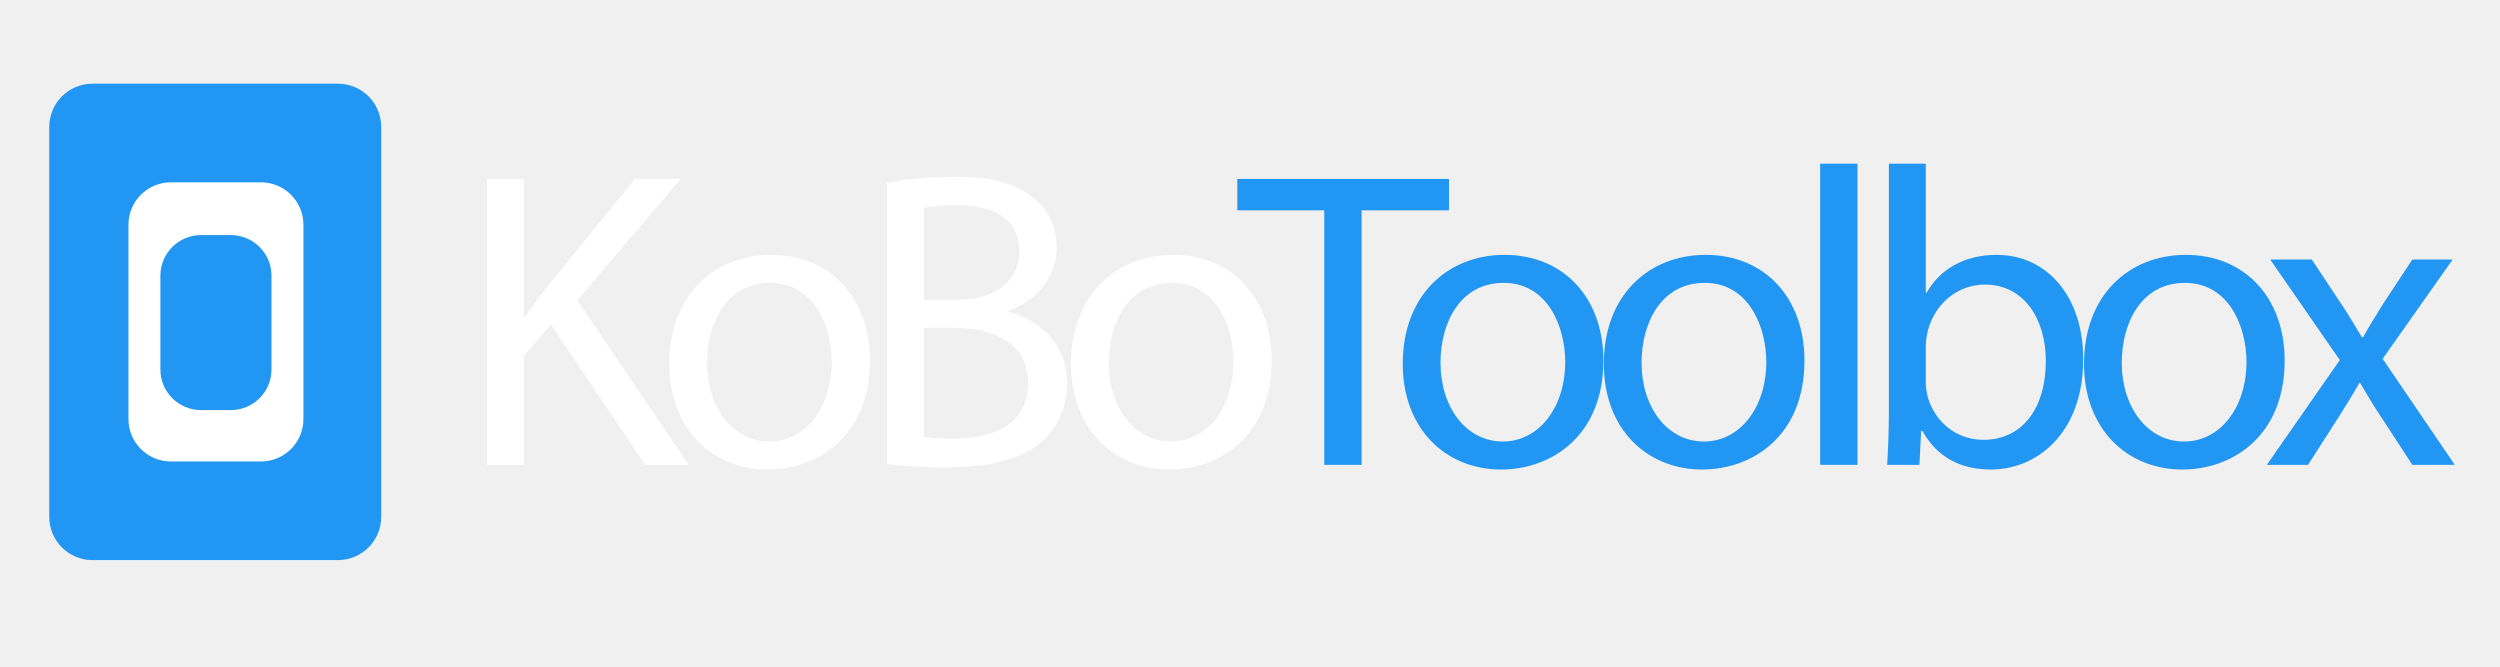
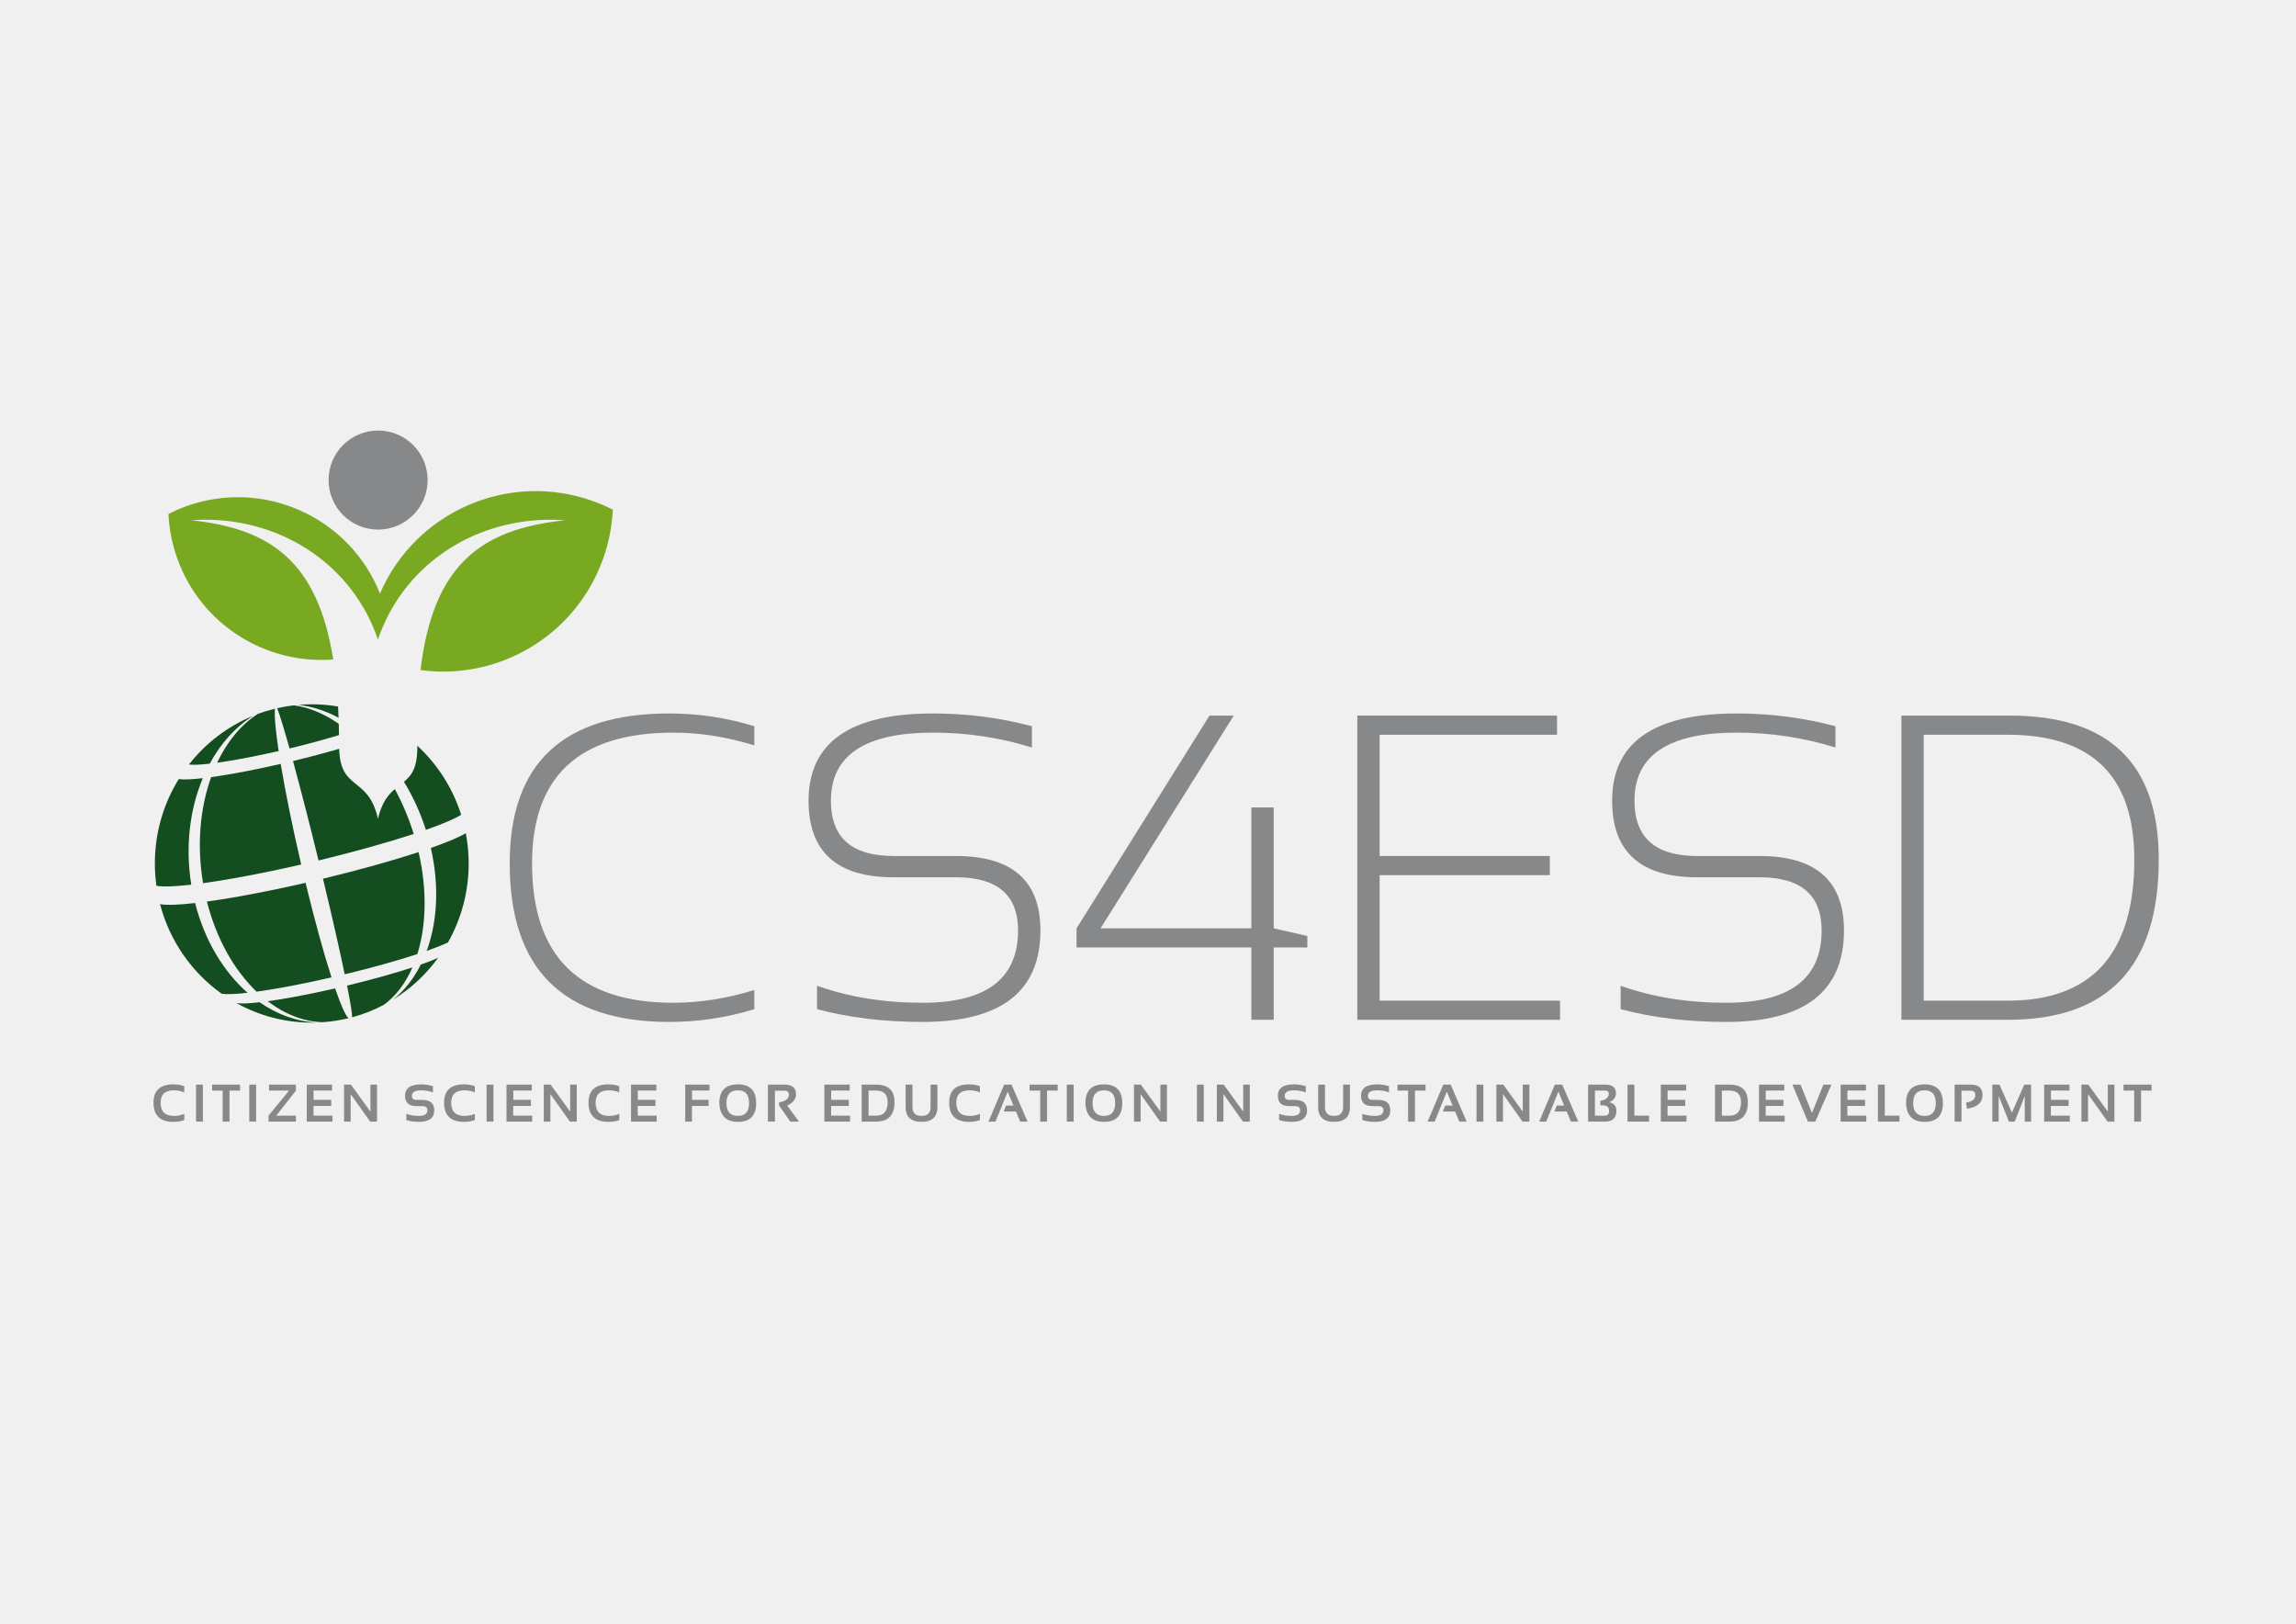
- <svg xmlns="http://www.w3.org/2000/svg" version="1.1" id="Layer_1" x="0px" y="0px" width="1200px" height="320px" viewBox="0 0 1200 320" enable-background="new 0 0 1200 320" xml:space="preserve">
+ <svg xmlns="http://www.w3.org/2000/svg" version="1.1" id="Layer_1" x="0px" y="0px" width="1190.55px" height="841.89px" viewBox="0 0 1190.55 841.89" enable-background="new 0 0 1190.55 841.89" xml:space="preserve">
+   <path fill="#87888A" d="M221.743,248.884c0,14.184-11.503,25.679-25.683,25.679c-14.185,0-25.68-11.495-25.68-25.679  c0-14.167,11.495-25.675,25.68-25.675C210.24,223.209,221.743,234.717,221.743,248.884z" />
  <g>
-     <path fill="#FFFFFF" d="M233.708,85.892h17.714v66.175h0.611c3.665-5.294,7.33-10.181,10.792-14.661l41.944-51.514h21.99   l-49.682,58.233l53.55,79.002h-20.972l-45.202-67.396l-13.031,15.068v52.328h-17.714V85.892z" />
-     <path fill="#FFFFFF" d="M417.572,173.038c0,36.446-25.248,52.329-49.071,52.329c-26.673,0-47.238-19.547-47.238-50.7   c0-32.985,21.583-52.329,48.867-52.329C398.432,122.338,417.572,142.903,417.572,173.038z M339.384,174.057   c0,21.582,12.42,37.871,29.931,37.871c17.104,0,29.931-16.085,29.931-38.279c0-16.695-8.348-37.872-29.524-37.872   S339.384,155.324,339.384,174.057z" />
-     <path fill="#FFFFFF" d="M425.718,87.724c7.737-1.629,19.954-2.851,32.375-2.851c17.714,0,29.117,3.054,37.668,9.977   c7.126,5.294,11.402,13.438,11.402,24.23c0,13.235-8.755,24.841-23.212,30.135v0.407c13.031,3.258,28.302,14.049,28.302,34.411   c0,11.81-4.683,20.769-11.606,27.488c-9.57,8.755-25.044,12.827-47.442,12.827c-12.217,0-21.583-0.814-27.488-1.629V87.724z    M443.433,143.921h16.085c18.732,0,29.728-9.773,29.728-23.008c0-16.085-12.217-22.397-30.135-22.397   c-8.145,0-12.828,0.611-15.678,1.222V143.921z M443.433,209.688c3.461,0.61,8.552,0.814,14.864,0.814   c18.325,0,35.225-6.72,35.225-26.673c0-18.732-16.085-26.471-35.429-26.471h-14.66V209.688z" />
-     <path fill="#FFFFFF" d="M610.396,173.038c0,36.446-25.248,52.329-49.071,52.329c-26.673,0-47.238-19.547-47.238-50.7   c0-32.985,21.583-52.329,48.867-52.329C591.256,122.338,610.396,142.903,610.396,173.038z M532.208,174.057   c0,21.582,12.42,37.871,29.931,37.871c17.104,0,29.931-16.085,29.931-38.279c0-16.695-8.348-37.872-29.524-37.872   S532.208,155.324,532.208,174.057z" />
+     <path fill="#87888A" d="M391.138,523.199c-14.338,4.412-29.044,6.617-44.116,6.617c-55.146,0-82.718-27.388-82.718-82.166   c0-51.837,27.573-77.755,82.718-77.755c15.072,0,29.778,2.206,44.116,6.618v9.926c-14.338-4.412-28.309-6.617-41.91-6.617   c-48.897,0-73.344,22.609-73.344,67.829c0,48.16,24.447,72.24,73.344,72.24c13.602,0,27.572-2.206,41.91-6.617V523.199z" />
+     <path fill="#87888A" d="M423.674,523.199v-12.132c16.544,5.883,34.778,8.823,54.705,8.823c33.013,0,49.521-12.499,49.521-37.499   c0-18.38-10.736-27.572-32.205-27.572h-32.425c-29.337,0-44.006-13.235-44.006-39.705c0-30.146,21.507-45.219,64.521-45.219   c17.646,0,34.741,2.206,51.285,6.618v11.029c-16.544-5.146-33.639-7.72-51.285-7.72c-35.293,0-52.94,11.765-52.94,35.293   c0,19.118,10.809,28.676,32.426,28.676h32.425c29.189,0,43.786,12.868,43.786,38.602c0,31.617-20.368,47.425-61.101,47.425   C458.452,529.816,440.218,527.611,423.674,523.199z" />
+     <path fill="#87888A" d="M660.468,528.714h-11.58v-37.499h-90.659v-9.926l68.931-110.291h12.573l-69.042,110.291h78.196v-62.646   h11.58v62.646l17.426,3.971v5.955h-17.426V528.714z" />
+     <path fill="#87888A" d="M807.376,370.998v9.926h-91.982v62.866h88.232v9.927h-88.232v65.071h93.526v9.926H703.813V370.998H807.376z   " />
+     <path fill="#87888A" d="M840.353,523.199v-12.132c16.543,5.883,34.777,8.823,54.704,8.823c33.013,0,49.521-12.499,49.521-37.499   c0-18.38-10.736-27.572-32.205-27.572h-32.426c-29.337,0-44.006-13.235-44.006-39.705c0-30.146,21.507-45.219,64.521-45.219   c17.646,0,34.741,2.206,51.285,6.618v11.029c-16.544-5.146-33.639-7.72-51.285-7.72c-35.293,0-52.939,11.765-52.939,35.293   c0,19.118,10.809,28.676,32.425,28.676h32.426c29.189,0,43.785,12.868,43.785,38.602c0,31.617-20.367,47.425-61.101,47.425   C875.13,529.816,856.896,527.611,840.353,523.199z" />
+     <path fill="#87888A" d="M985.937,528.714V370.998h56.248c51.468,0,77.204,24.854,77.204,74.557   c0,55.44-26.103,83.159-78.307,83.159H985.937z M1041.082,518.788c43.747,0,65.623-24.411,65.623-73.233   c0-43.086-21.876-64.63-65.623-64.63h-43.564v137.864H1041.082z" />
  </g>
  <g>
-     <path fill="#2196F3" d="M635.65,100.959H593.91V85.892h101.603v15.067h-41.944v122.168H635.65V100.959z" />
-     <path fill="#2196F3" d="M769.629,173.038c0,36.446-25.248,52.329-49.071,52.329c-26.673,0-47.238-19.547-47.238-50.7   c0-32.985,21.583-52.329,48.867-52.329C750.488,122.338,769.629,142.903,769.629,173.038z M691.441,174.057   c0,21.582,12.42,37.871,29.931,37.871c17.104,0,29.931-16.085,29.931-38.279c0-16.695-8.348-37.872-29.523-37.872   S691.441,155.324,691.441,174.057z" />
-     <path fill="#2196F3" d="M866.143,173.038c0,36.446-25.248,52.329-49.07,52.329c-26.674,0-47.238-19.547-47.238-50.7   c0-32.985,21.583-52.329,48.867-52.329C847.004,122.338,866.143,142.903,866.143,173.038z M787.955,174.057   c0,21.582,12.421,37.871,29.932,37.871c17.104,0,29.932-16.085,29.932-38.279c0-16.695-8.349-37.872-29.524-37.872   S787.955,155.324,787.955,174.057z" />
-     <path fill="#2196F3" d="M873.678,78.562h17.918v144.565h-17.918V78.562z" />
-     <path fill="#2196F3" d="M905.85,223.127c0.406-6.719,0.814-16.696,0.814-25.451V78.562h17.714v61.898h0.407   c6.312-10.995,17.715-18.122,33.596-18.122c24.434,0,41.741,20.361,41.537,50.292c0,35.225-22.193,52.736-44.184,52.736   c-14.253,0-25.655-5.498-32.985-18.529h-0.61l-0.814,16.289H905.85z M924.378,183.626c0,2.239,0.407,4.479,0.814,6.516   c3.462,12.421,13.846,20.972,26.877,20.972c18.732,0,29.931-15.271,29.931-37.871c0-19.751-10.18-36.651-29.32-36.651   c-12.217,0-23.619,8.348-27.283,21.991c-0.408,2.035-1.019,4.479-1.019,7.33V183.626z" />
-     <path fill="#2196F3" d="M1096.635,173.038c0,36.446-25.248,52.329-49.071,52.329c-26.673,0-47.238-19.547-47.238-50.7   c0-32.985,21.583-52.329,48.867-52.329C1077.494,122.338,1096.635,142.903,1096.635,173.038z M1018.447,174.057   c0,21.582,12.42,37.871,29.931,37.871c17.104,0,29.931-16.085,29.931-38.279c0-16.695-8.348-37.872-29.523-37.872   S1018.447,155.324,1018.447,174.057z" />
-     <path fill="#2196F3" d="M1109.667,124.578l14.05,21.176c3.664,5.498,6.719,10.588,9.977,16.086h0.611   c3.258-5.905,6.516-10.996,9.773-16.29l13.846-20.972h19.343l-33.597,47.646l34.615,50.903h-20.361l-14.457-22.193   c-3.869-5.701-7.127-11.199-10.588-17.104h-0.407c-3.258,5.904-6.72,11.198-10.384,17.104l-14.254,22.193h-19.75l35.021-50.293   l-33.393-48.256H1109.667z" />
+     <path fill="#87888A" d="M95.552,580.688c-1.653,0.626-3.53,0.938-5.629,0.938c-6.881,0-10.321-3.328-10.321-9.985   c0-6.3,3.44-9.449,10.321-9.449c2.1,0,3.976,0.313,5.629,0.938v3.217c-1.653-0.715-3.44-1.072-5.361-1.072   c-4.602,0-6.903,2.122-6.903,6.366c0,4.603,2.301,6.902,6.903,6.902c1.921,0,3.708-0.356,5.361-1.072V580.688z" />
+     <path fill="#87888A" d="M105.2,562.325v19.167h-3.552v-19.167H105.2z" />
+     <path fill="#87888A" d="M124.498,562.325v3.083h-5.495v16.084h-3.552v-16.084h-5.496v-3.083H124.498z" />
+     <path fill="#87888A" d="M132.806,562.325v19.167h-3.552v-19.167H132.806z" />
+     <path fill="#87888A" d="M153.444,562.325v3.083l-10.2,13.001h10.2v3.083h-14.208v-3.083l10.643-13.001h-10.375v-3.083H153.444z" />
+     <path fill="#87888A" d="M172.192,562.325v3.056h-9.597v4.826h9.141v3.176h-9.181v5.026h9.824v3.083h-13.309v-19.167H172.192z" />
+     <path fill="#87888A" d="M178.409,581.492v-19.167h3.552l10.12,13.967v-13.967h3.417v19.167h-3.552l-10.12-14.261v14.261H178.409z" />
+     <path fill="#87888A" d="M210.706,580.688v-3.217c1.921,0.716,4.093,1.072,6.514,1.072c2.94,0,4.41-0.982,4.41-2.948   c0-1.43-0.903-2.145-2.708-2.145h-3.002c-3.923,0-5.884-1.787-5.884-5.361c0-3.932,2.792-5.897,8.377-5.897   c2.145,0,4.177,0.313,6.099,0.938v3.217c-1.921-0.715-3.954-1.072-6.099-1.072c-3.217,0-4.825,0.938-4.825,2.814   c0,1.43,0.777,2.145,2.332,2.145h3.002c4.173,0,6.259,1.787,6.259,5.361c0,4.021-2.654,6.031-7.961,6.031   C214.798,581.626,212.627,581.313,210.706,580.688z" />
+     <path fill="#87888A" d="M246.222,580.688c-1.653,0.626-3.53,0.938-5.629,0.938c-6.881,0-10.321-3.328-10.321-9.985   c0-6.3,3.44-9.449,10.321-9.449c2.1,0,3.976,0.313,5.629,0.938v3.217c-1.653-0.715-3.44-1.072-5.361-1.072   c-4.602,0-6.903,2.122-6.903,6.366c0,4.603,2.301,6.902,6.903,6.902c1.921,0,3.708-0.356,5.361-1.072V580.688z" />
+     <path fill="#87888A" d="M255.87,562.325v19.167h-3.552v-19.167H255.87z" />
+     <path fill="#87888A" d="M275.757,562.325v3.056h-9.597v4.826h9.141v3.176h-9.181v5.026h9.824v3.083h-13.309v-19.167H275.757z" />
+     <path fill="#87888A" d="M281.974,581.492v-19.167h3.552l10.12,13.967v-13.967h3.417v19.167h-3.552l-10.12-14.261v14.261H281.974z" />
+     <path fill="#87888A" d="M321.109,580.688c-1.653,0.626-3.53,0.938-5.629,0.938c-6.881,0-10.321-3.328-10.321-9.985   c0-6.3,3.44-9.449,10.321-9.449c2.1,0,3.976,0.313,5.629,0.938v3.217c-1.653-0.715-3.44-1.072-5.361-1.072   c-4.602,0-6.903,2.122-6.903,6.366c0,4.603,2.301,6.902,6.903,6.902c1.921,0,3.708-0.356,5.361-1.072V580.688z" />
+     <path fill="#87888A" d="M340.327,562.325v3.056h-9.597v4.826h9.141v3.176h-9.181v5.026h9.824v3.083h-13.309v-19.167H340.327z" />
+     <path fill="#87888A" d="M367.905,562.325v3.056h-9.061v4.826h8.605v3.176h-8.645v8.109h-3.485v-19.167H367.905z" />
+     <path fill="#87888A" d="M372.996,571.936c0-6.496,3.208-9.744,9.624-9.744c6.317,0,9.476,3.248,9.476,9.744   c0,6.461-3.159,9.69-9.476,9.69C376.49,581.626,373.282,578.396,372.996,571.936z M382.62,578.543c3.86,0,5.791-2.229,5.791-6.688   c0-4.388-1.93-6.581-5.791-6.581c-3.958,0-5.938,2.193-5.938,6.581C376.682,576.314,378.661,578.543,382.62,578.543z" />
+     <path fill="#87888A" d="M398.192,581.466v-19.141h8.712c3.914,0,5.871,1.711,5.871,5.134c0,2.314-1.523,4.23-4.57,5.75l6.072,8.283   h-4.477l-5.831-8.351v-1.621c3.396-0.581,5.094-1.899,5.094-3.954c0-1.412-0.795-2.118-2.386-2.118h-4.865v16.018H398.192z" />
+     <path fill="#87888A" d="M440.595,562.325v3.056h-9.597v4.826h9.141v3.176h-9.181v5.026h9.824v3.083h-13.309v-19.167H440.595z" />
+     <path fill="#87888A" d="M446.812,581.492v-19.167h7.506c6.344,0,9.516,3.021,9.516,9.061c0,6.738-3.172,10.106-9.516,10.106   H446.812z M454.317,578.409c3.976,0,5.964-2.341,5.964-7.023c0-3.985-1.988-5.978-5.964-5.978h-3.954v13.001H454.317z" />
+     <path fill="#87888A" d="M469.594,573.96v-11.635h3.552v11.635c0,3.056,1.563,4.583,4.691,4.583s4.691-1.527,4.691-4.583v-11.635   h3.552v11.635c0,5.11-2.748,7.666-8.243,7.666C472.342,581.626,469.594,579.07,469.594,573.96z" />
+     <path fill="#87888A" d="M508.126,580.688c-1.653,0.626-3.53,0.938-5.629,0.938c-6.881,0-10.321-3.328-10.321-9.985   c0-6.3,3.44-9.449,10.321-9.449c2.1,0,3.976,0.313,5.629,0.938v3.217c-1.653-0.715-3.44-1.072-5.361-1.072   c-4.602,0-6.903,2.122-6.903,6.366c0,4.603,2.301,6.902,6.903,6.902c1.921,0,3.708-0.356,5.361-1.072V580.688z" />
+     <path fill="#87888A" d="M516.192,581.492h-3.646l8.136-19.167h3.82l8.31,19.167h-3.82l-2.185-5.228h-6.367l1.22-3.083h3.86   l-3.016-7.197L516.192,581.492z" />
+     <path fill="#87888A" d="M548.424,562.325v3.083h-5.495v16.084h-3.552v-16.084h-5.496v-3.083H548.424z" />
+     <path fill="#87888A" d="M556.732,562.325v19.167h-3.552v-19.167H556.732z" />
+     <path fill="#87888A" d="M562.828,571.936c0-6.496,3.208-9.744,9.624-9.744c6.317,0,9.476,3.248,9.476,9.744   c0,6.461-3.159,9.69-9.476,9.69C566.322,581.626,563.114,578.396,562.828,571.936z M572.452,578.543   c3.86,0,5.791-2.229,5.791-6.688c0-4.388-1.93-6.581-5.791-6.581c-3.958,0-5.938,2.193-5.938,6.581   C566.514,576.314,568.493,578.543,572.452,578.543z" />
+     <path fill="#87888A" d="M588.024,581.492v-19.167h3.552l10.12,13.967v-13.967h3.417v19.167h-3.552l-10.119-14.261v14.261H588.024z" />
+     <path fill="#87888A" d="M624.207,562.325v19.167h-3.552v-19.167H624.207z" />
+     <path fill="#87888A" d="M630.973,581.492v-19.167h3.552l10.119,13.967v-13.967h3.418v19.167h-3.552l-10.119-14.261v14.261H630.973z   " />
+     <path fill="#87888A" d="M663.27,580.688v-3.217c1.921,0.716,4.092,1.072,6.514,1.072c2.939,0,4.41-0.982,4.41-2.948   c0-1.43-0.903-2.145-2.708-2.145h-3.002c-3.923,0-5.885-1.787-5.885-5.361c0-3.932,2.793-5.897,8.378-5.897   c2.145,0,4.177,0.313,6.098,0.938v3.217c-1.921-0.715-3.953-1.072-6.098-1.072c-3.217,0-4.825,0.938-4.825,2.814   c0,1.43,0.777,2.145,2.332,2.145h3.002c4.173,0,6.26,1.787,6.26,5.361c0,4.021-2.654,6.031-7.962,6.031   C667.361,581.626,665.19,581.313,663.27,580.688z" />
+     <path fill="#87888A" d="M683.506,573.96v-11.635h3.552v11.635c0,3.056,1.563,4.583,4.691,4.583c3.127,0,4.69-1.527,4.69-4.583   v-11.635h3.553v11.635c0,5.11-2.748,7.666-8.243,7.666C686.253,581.626,683.506,579.07,683.506,573.96z" />
+     <path fill="#87888A" d="M706.423,580.688v-3.217c1.921,0.716,4.092,1.072,6.514,1.072c2.939,0,4.41-0.982,4.41-2.948   c0-1.43-0.903-2.145-2.708-2.145h-3.002c-3.923,0-5.885-1.787-5.885-5.361c0-3.932,2.793-5.897,8.378-5.897   c2.145,0,4.177,0.313,6.098,0.938v3.217c-1.921-0.715-3.953-1.072-6.098-1.072c-3.217,0-4.825,0.938-4.825,2.814   c0,1.43,0.777,2.145,2.332,2.145h3.002c4.173,0,6.26,1.787,6.26,5.361c0,4.021-2.654,6.031-7.962,6.031   C710.515,581.626,708.344,581.313,706.423,580.688z" />
+     <path fill="#87888A" d="M739.191,562.325v3.083h-5.496v16.084h-3.552v-16.084h-5.495v-3.083H739.191z" />
+     <path fill="#87888A" d="M743.906,581.492h-3.646l8.136-19.167h3.82l8.31,19.167h-3.819l-2.185-5.228h-6.367l1.22-3.083h3.86   l-3.016-7.197L743.906,581.492z" />
+     <path fill="#87888A" d="M769.17,562.325v19.167h-3.552v-19.167H769.17z" />
+     <path fill="#87888A" d="M775.936,581.492v-19.167h3.552l10.119,13.967v-13.967h3.418v19.167h-3.552l-10.119-14.261v14.261H775.936z   " />
+     <path fill="#87888A" d="M801.761,581.492h-3.646l8.136-19.167h3.82l8.31,19.167h-3.819l-2.185-5.228h-6.367l1.22-3.083h3.86   l-3.016-7.197L801.761,581.492z" />
+     <path fill="#87888A" d="M823.472,581.492v-19.167h8.98c3.646,0,5.468,1.488,5.468,4.464c0,2.18-1.188,3.739-3.565,4.678   c2.538,0.474,3.807,1.926,3.807,4.355c0,3.78-1.997,5.67-5.991,5.67H823.472z M832.022,578.409c1.573,0,2.359-0.804,2.359-2.412   c0-1.993-1.175-2.989-3.525-2.989h-1.072v-2.292c2.949-0.491,4.424-1.725,4.424-3.699c0-1.072-0.662-1.608-1.984-1.608h-5.2v13.001   H832.022z" />
+     <path fill="#87888A" d="M847.475,562.325v16.084h7.613v3.083h-11.165v-19.167H847.475z" />
+     <path fill="#87888A" d="M874.306,562.325v3.056h-9.598v4.826h9.142v3.176h-9.182v5.026h9.825v3.083h-13.31v-19.167H874.306z" />
+     <path fill="#87888A" d="M889.299,581.492v-19.167h7.506c6.344,0,9.517,3.021,9.517,9.061c0,6.738-3.173,10.106-9.517,10.106   H889.299z M896.805,578.409c3.976,0,5.964-2.341,5.964-7.023c0-3.985-1.988-5.978-5.964-5.978h-3.954v13.001H896.805z" />
+     <path fill="#87888A" d="M925.204,562.325v3.056h-9.598v4.826h9.142v3.176h-9.182v5.026h9.825v3.083h-13.31v-19.167H925.204z" />
+     <path fill="#87888A" d="M949.675,562.325l-8.403,19.167h-3.82l-8.042-19.167h4.222l5.938,14.677l5.924-14.677H949.675z" />
+     <path fill="#87888A" d="M967.553,562.325v3.056h-9.598v4.826h9.142v3.176h-9.182v5.026h9.825v3.083h-13.31v-19.167H967.553z" />
+     <path fill="#87888A" d="M977.321,562.325v16.084h7.613v3.083H973.77v-19.167H977.321z" />
+     <path fill="#87888A" d="M988.35,571.936c0-6.496,3.207-9.744,9.623-9.744c6.317,0,9.477,3.248,9.477,9.744   c0,6.461-3.159,9.69-9.477,9.69C991.843,581.626,988.635,578.396,988.35,571.936z M997.973,578.543c3.86,0,5.79-2.229,5.79-6.688   c0-4.388-1.93-6.581-5.79-6.581c-3.959,0-5.938,2.193-5.938,6.581C992.035,576.314,994.014,578.543,997.973,578.543z" />
+     <path fill="#87888A" d="M1013.545,581.492v-19.167h8.578c3.913,0,5.87,1.801,5.87,5.401c0,3.905-2.676,6.269-8.028,7.091   l-0.51-3.163c3.218-0.581,4.826-1.854,4.826-3.82c0-1.59-0.796-2.386-2.387-2.386h-4.798v16.044H1013.545z" />
+     <path fill="#87888A" d="M1033.085,581.492v-19.167h3.686l6.501,14.543l6.366-14.543h3.552v19.167h-3.283v-13.35l-5.201,13.35   h-3.028l-5.309-13.35v13.35H1033.085z" />
+     <path fill="#87888A" d="M1073.077,562.325v3.056h-9.598v4.826h9.142v3.176h-9.182v5.026h9.825v3.083h-13.31v-19.167H1073.077z" />
+     <path fill="#87888A" d="M1079.294,581.492v-19.167h3.552l10.119,13.967v-13.967h3.418v19.167h-3.552l-10.119-14.261v14.261   H1079.294z" />
+     <path fill="#87888A" d="M1115.682,562.325v3.083h-5.496v16.084h-3.552v-16.084h-5.495v-3.083H1115.682z" />
  </g>
-   <g>
-     <path fill-rule="evenodd" clip-rule="evenodd" fill="#2196F3" d="M162.229,268.843H44.398c-11.46,0-20.751-9.291-20.751-20.751   V60.928c0-11.461,9.291-20.752,20.751-20.752h117.831c11.461,0,20.751,9.291,20.751,20.752v187.164   C182.98,259.552,173.69,268.843,162.229,268.843" />
-     <path fill-rule="evenodd" clip-rule="evenodd" fill="#FFFFFF" d="M125.25,221.51H82.044c-11.265,0-20.397-9.132-20.397-20.396   v-93.207c0-11.265,9.132-20.397,20.397-20.397h43.206c11.265,0,20.397,9.132,20.397,20.397v93.207   C145.647,212.378,136.515,221.51,125.25,221.51" />
-     <path fill-rule="evenodd" clip-rule="evenodd" fill="#2196F3" d="M110.811,196.843H96.483c-10.771,0-19.503-8.731-19.503-19.503   v-44.994c0-10.771,8.732-19.503,19.503-19.503h14.327c10.771,0,19.503,8.732,19.503,19.503v44.994   C130.313,188.111,121.582,196.843,110.811,196.843" />
-   </g>
+   <path fill="#134D20" d="M195.973,424.479c-5.044-22.484-19.406-13.941-20.113-36.262c-7.307,2.128-15.45,4.294-23.921,6.338  c3.844,14.11,8.491,32.153,13.231,51.551c18.433-4.442,35.781-9.305,49.351-13.745c-2.567-8.284-5.895-16.097-9.8-23.262  C201.316,412.017,197.977,416.022,195.973,424.479z" />
+   <path fill="#134D20" d="M128.366,514.711c-12.376-10.902-22.238-27-27.206-46.538c-8.754,1.007-15.017,1.199-18.172,0.562  c4.955,19.071,16.475,35.428,31.957,46.463C117.449,515.595,122.058,515.426,128.366,514.711z" />
+   <path fill="#134D20" d="M99.181,458.656c-3.182-19.688-0.781-39.085,5.973-55.205c-5.867,0.667-10.148,0.823-12.467,0.455  c-7.839,12.688-12.387,27.68-12.387,43.754c0,3.921,0.288,7.771,0.81,11.547C84.252,459.841,90.481,459.644,99.181,458.656z" />
+   <path fill="#134D20" d="M167.474,455.567c4.713,19.582,8.62,36.813,11.274,49.559c14.075-3.389,27.315-7.095,37.678-10.5  c4.603-14.754,5.148-33.223,0.627-52.856C203.417,446.235,185.985,451.109,167.474,455.567z" />
+   <path fill="#134D20" d="M156.177,448.212c-4.525-19.441-8.216-37.718-10.625-52.166c-3.511,0.804-7.061,1.581-10.603,2.318  c-9.844,2.063-18.485,3.586-25.463,4.538c-5.762,16.001-7.508,35.321-4.187,54.973c9.835-1.341,22.028-3.502,35.922-6.381  C146.219,450.434,151.222,449.345,156.177,448.212z" />
+   <path fill="#134D20" d="M175.785,381.094c-0.025-1.973-0.067-3.909-0.121-5.816c-7.496-5.213-15.403-8.564-23.28-9.603  c-2.943,0.339-5.835,0.842-8.674,1.491c1.325,3.331,3.583,10.723,6.424,20.875C159.428,385.798,168.253,383.401,175.785,381.094z" />
+   <path fill="#134D20" d="M112.588,395.424c6.166-0.842,13.815-2.181,22.523-4.002c3.138-0.667,6.271-1.343,9.382-2.054  c-1.571-10.452-2.286-18.206-1.922-21.934c-3.054,0.746-6.047,1.646-8.956,2.73C124.843,375.831,117.696,384.63,112.588,395.424z" />
+   <path fill="#134D20" d="M108.752,395.919c5.636-10.415,13.276-19.005,22.497-24.809c-13.152,5.383-24.592,14.147-33.286,25.236  C100.065,396.632,103.758,396.486,108.752,395.919z" />
+   <path fill="#134D20" d="M221.244,493.012c4.507-1.589,8.262-3.078,11.048-4.405c6.817-12.069,10.733-26.04,10.733-40.946  c0-5.368-0.522-10.609-1.487-15.692c-3.659,2.15-9.965,4.791-18.134,7.659C227.894,459.253,226.783,477.932,221.244,493.012z" />
+   <path fill="#134D20" d="M209.463,405.323c4.633,7.563,8.511,15.931,11.369,24.905c8.335-2.922,14.716-5.598,18.311-7.785  c-4.398-13.916-12.343-26.213-22.75-35.819C216.56,397.967,213.429,402.034,209.463,405.323z" />
+   <path fill="#134D20" d="M143.407,460.991c-13.966,2.897-26.218,5.065-36.102,6.416c4.946,19.54,14.25,35.699,25.735,46.714  c7.504-1.034,16.818-2.676,27.425-4.89c3.818-0.788,7.632-1.632,11.424-2.501c-3.989-12.42-8.707-29.475-13.452-49.048  C153.452,458.833,148.427,459.931,143.407,460.991z" />
+   <path fill="#134D20" d="M203.897,518.204c9.091-5.61,17.003-12.983,23.295-21.642c-2.391,1.083-5.424,2.27-9.002,3.523  C214.537,507.37,209.71,513.525,203.897,518.204z" />
+   <path fill="#134D20" d="M213.853,501.562c-9.316,3.046-21.241,6.371-33.902,9.426c1.766,8.796,2.712,14.6,2.652,16.418  c5.796-1.562,11.332-3.762,16.543-6.511C205.313,516.317,210.294,509.697,213.853,501.562z" />
+   <path fill="#134D20" d="M122.615,520.062c11.593,6.444,24.897,10.115,39.049,10.115c0.82,0,1.63-0.038,2.444-0.063  c-10.329-0.491-20.418-4.186-29.492-10.497C129.001,520.255,124.884,520.412,122.615,520.062z" />
+   <path fill="#134D20" d="M163.498,514.691c-9.546,1.984-17.92,3.458-24.678,4.39c8.799,6.73,18.551,10.57,28.416,10.882  c4.601-0.316,9.094-1.018,13.453-2.077c-1.552-1.389-3.968-6.871-6.913-15.45C170.371,513.218,166.93,513.972,163.498,514.691z" />
+   <path fill="#134D20" d="M175.29,366.282c-4.43-0.759-8.982-1.157-13.625-1.157c-2.341,0-4.652,0.124-6.942,0.32  c7.065,0.781,14.095,3.07,20.835,6.636C175.483,370.113,175.395,368.179,175.29,366.282z" />
+   <path fill="#78A921" d="M307.893,259.936c-44.029-16.035-92.539,5.29-110.854,47.776c-15.805-39.656-60.388-59.847-100.794-45.139  c-3.085,1.125-6.045,2.442-8.887,3.894c0.356,7.831,1.896,15.736,4.715,23.485c12.466,34.253,46.073,54.671,80.724,51.945  c-8.082-50.678-32.406-67.857-73.566-72.162c2.312-0.183,4.649-0.295,7.005-0.295c41.697,0,77.076,24.727,89.731,62.157  c12.664-37.43,48.042-62.157,89.735-62.157c2.412,0,4.807,0.113,7.188,0.304c-42.668,4.52-68.243,22.131-74.844,77.65  c40.135,5.47,80.051-17.496,94.469-57.112c3.138-8.604,4.833-17.353,5.241-26.049C314.599,262.626,311.313,261.174,307.893,259.936z  " />
</svg>
